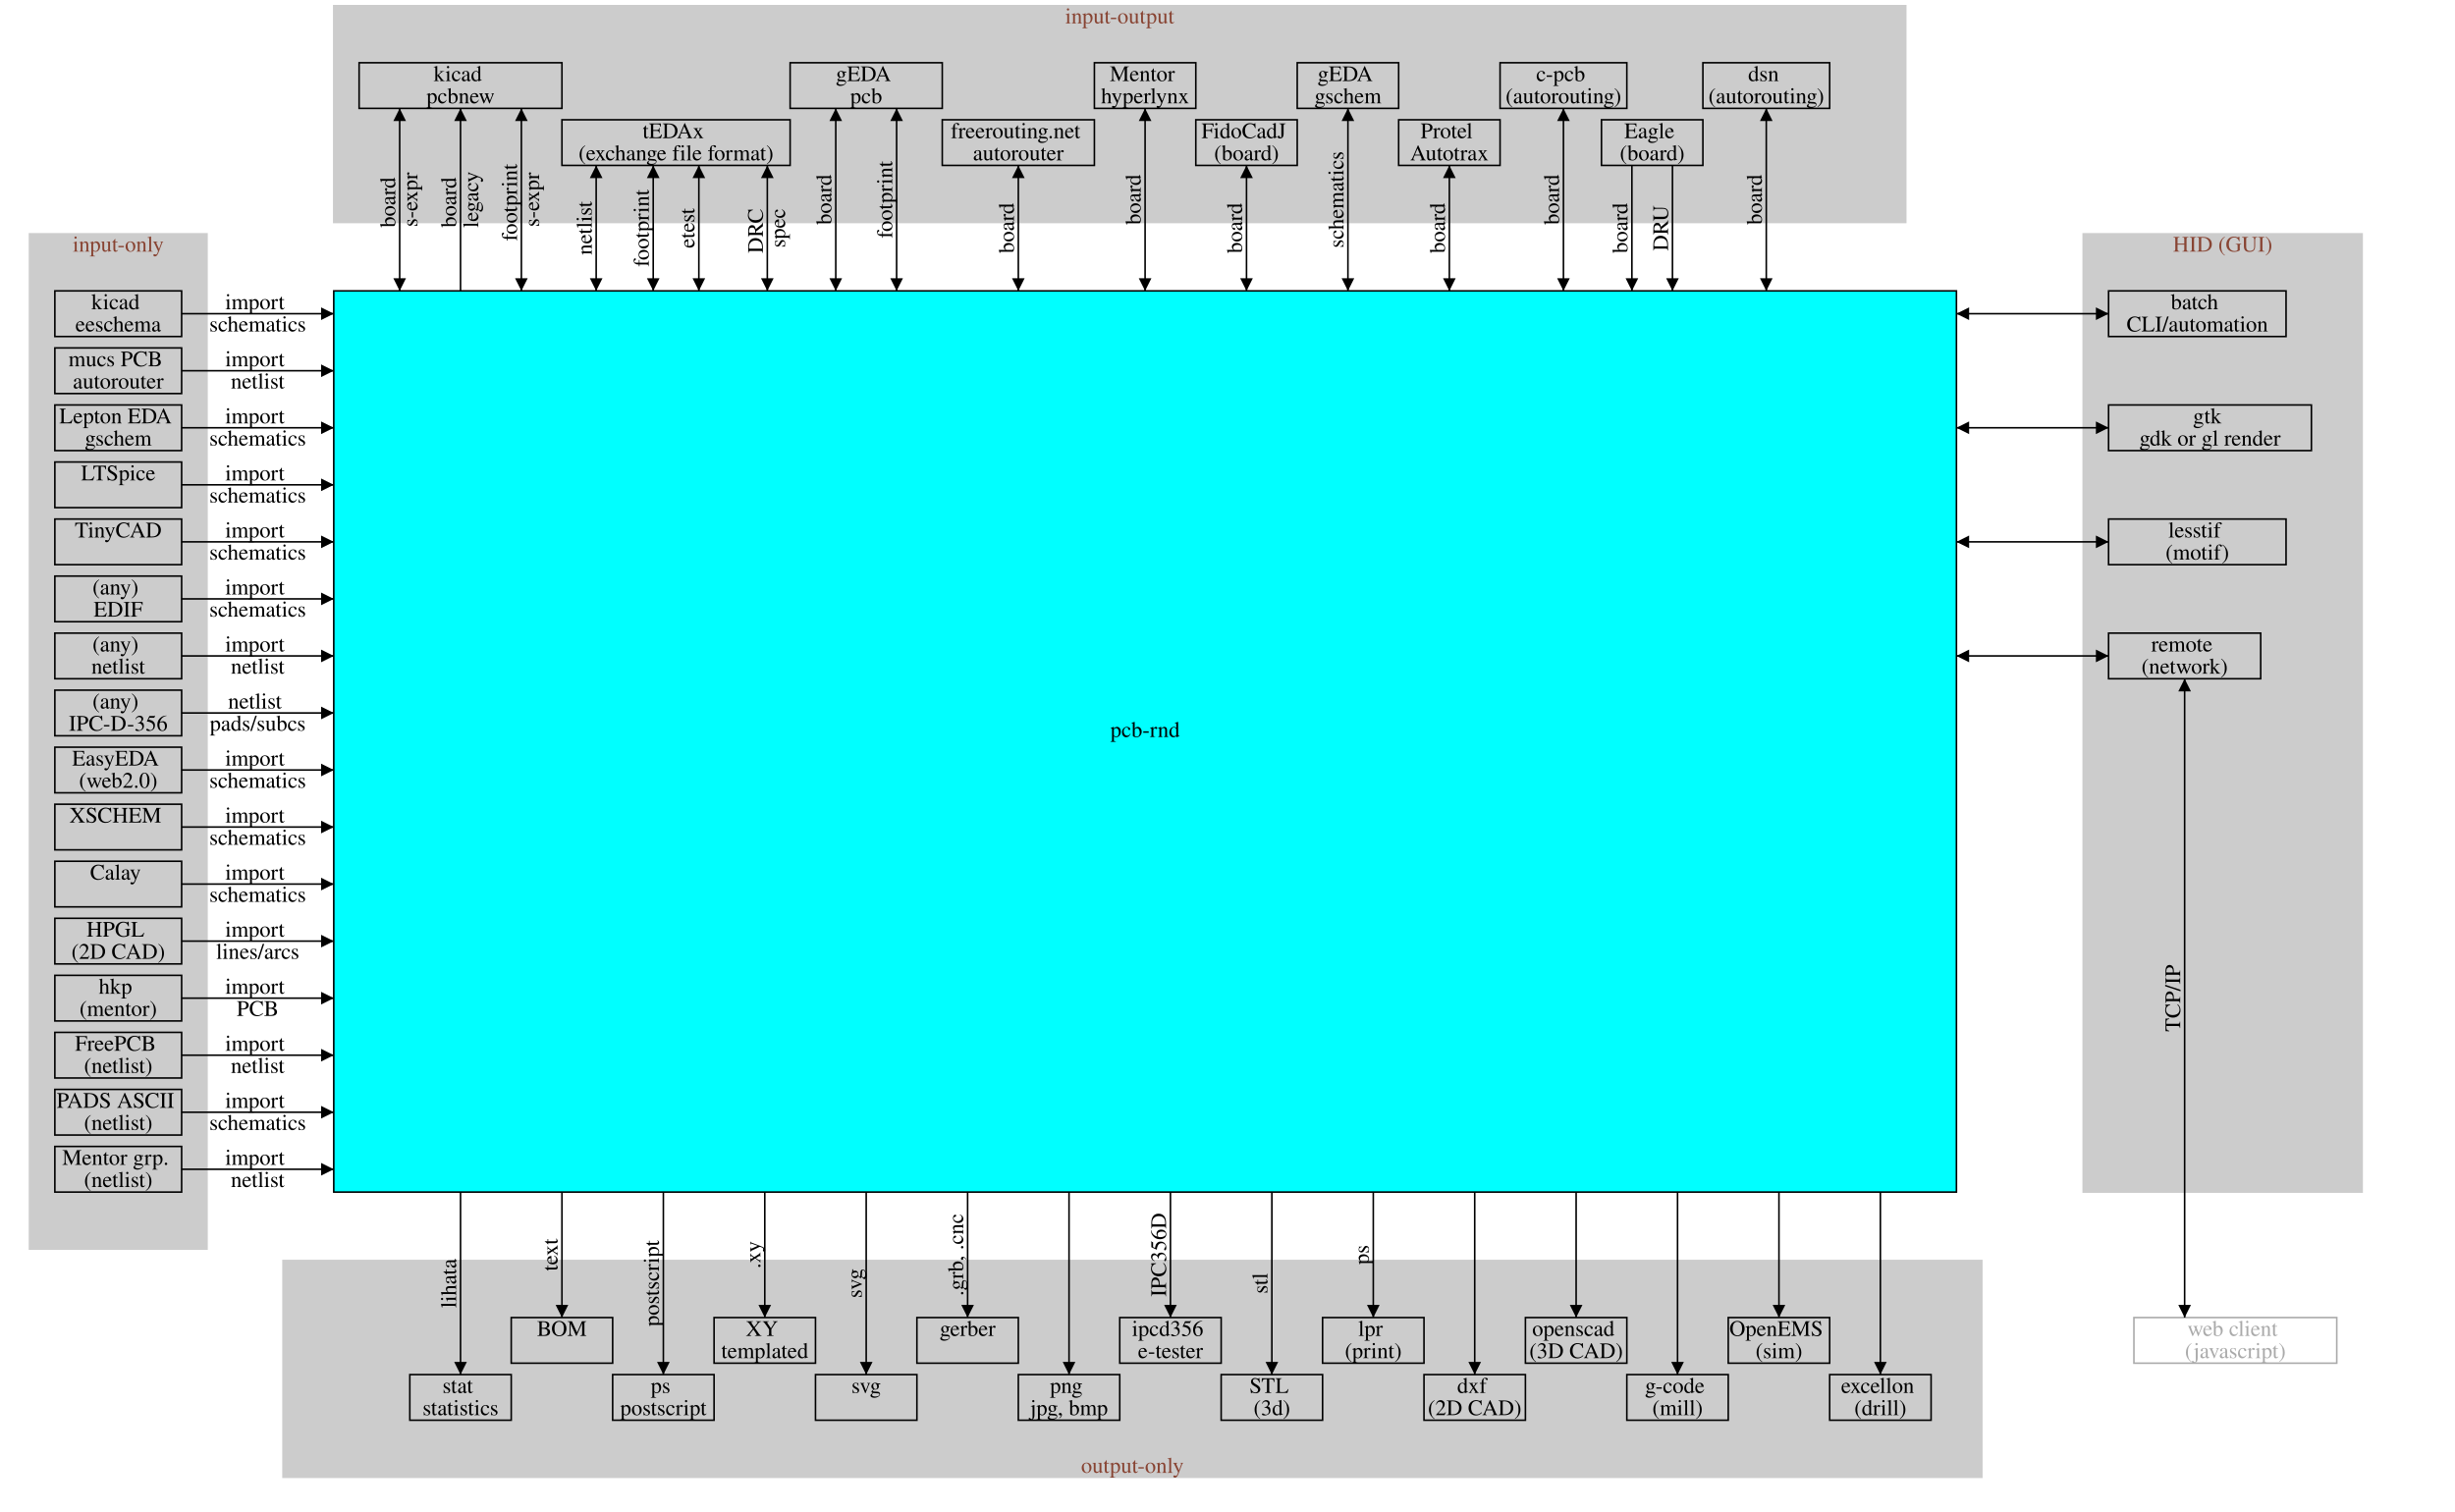
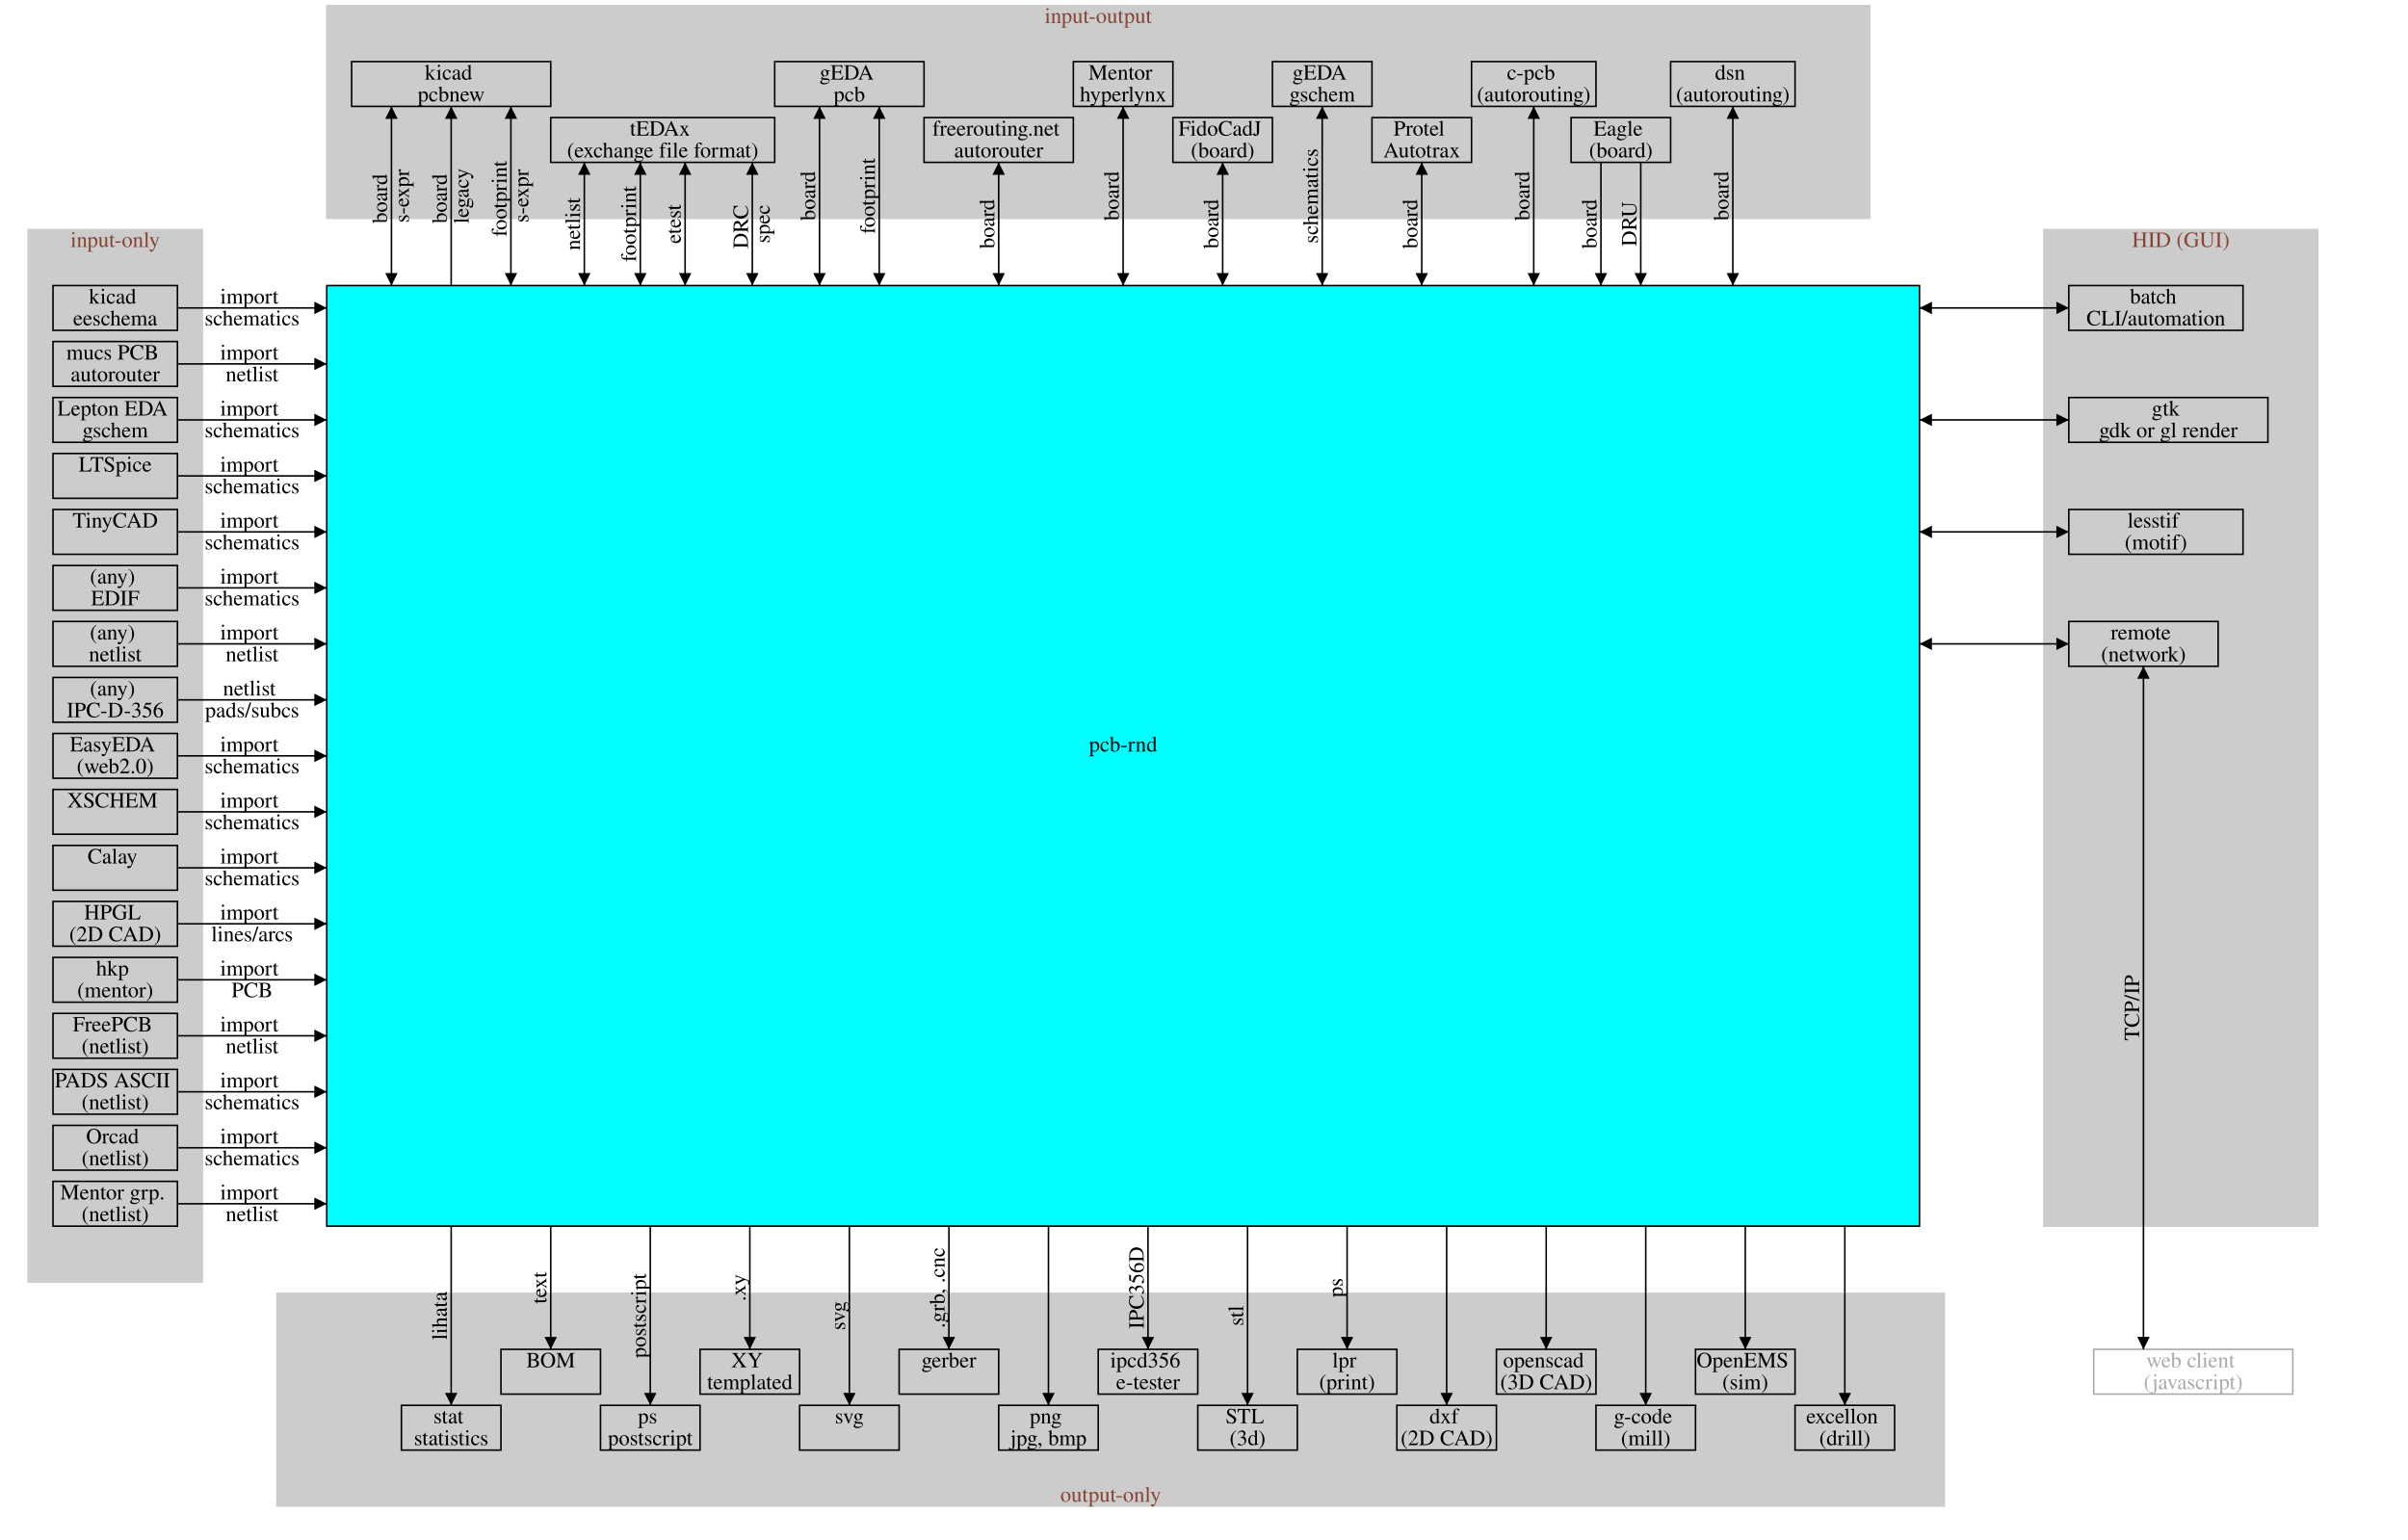
- <svg xmlns="http://www.w3.org/2000/svg" width="1520pt" height="936pt" viewBox="-8 -18 1528 954">
+ <svg xmlns="http://www.w3.org/2000/svg" width="1520pt" height="972pt" viewBox="-8 -18 1528 990">
  <g>
    <marker id="ahs" viewBox="0 0 60 60" refX="0" refY="30" markerUnits="strokeWidth" markerWidth="8" markerHeight="10" orient="auto">
      <path d="M 60 0 L 0 30 L 60 60 z" />
    </marker>
    <marker id="ahe" viewBox="-60 0 60 60" refX="0" refY="30" markerUnits="strokeWidth" markerWidth="8" markerHeight="10" orient="auto">
      <g transform="scale(-1 1)">
        <path d="M 60 0 L 0 30 L 60 60 z" />
      </g>
    </marker>
-     <polygon fill="#00ffff" stroke="#000000" points="192,165.6 1216,165.6  1216,734.4 192,734.4" />
-     <text fill="#000000" text-anchor="middle" x="704" y="450" font-family="Times,serif" font-size="14.00">
+     <polygon fill="#00ffff" stroke="#000000" points="192,165.6 1216,165.6  1216,770.4 192,770.4" />
+     <text fill="#000000" text-anchor="middle" x="704" y="468" font-family="Times,serif" font-size="14.00">
      <tspan dy="-0.2em">pcb-rnd</tspan>
    </text>
-     <polygon fill="#cccccc" stroke="#cccccc" points="160,777.6 1232,777.6  1232,914.4 160,914.4" />
-     <text fill="#884433" text-anchor="middle" x="696" y="914.4" font-family="Times,serif" font-size="14.00">
+     <polygon fill="#cccccc" stroke="#cccccc" points="160,813.6 1232,813.6  1232,950.4 160,950.4" />
+     <text fill="#884433" text-anchor="middle" x="696" y="950.4" font-family="Times,serif" font-size="14.00">
      <tspan dy="-0.2em">output-only</tspan>
    </text>
    <polygon fill="#cccccc" stroke="#cccccc" points="192,-14.4 1184,-14.4  1184,122.4 192,122.4" />
    <text fill="#884433" text-anchor="middle" x="688" y="-14.4" font-family="Times,serif" font-size="14.00">
      <tspan dy="0.8em">input-output</tspan>
    </text>
-     <polygon fill="#cccccc" stroke="#cccccc" points="1296,129.6 1472,129.6  1472,734.4 1296,734.4" />
+     <polygon fill="#cccccc" stroke="#cccccc" points="1296,129.6 1472,129.6  1472,770.4 1296,770.4" />
    <text fill="#884433" text-anchor="middle" x="1384" y="129.6" font-family="Times,serif" font-size="14.00">
      <tspan dy="0.8em">HID (GUI)</tspan>
    </text>
-     <polygon fill="#cccccc" stroke="#cccccc" points="0,129.6 112,129.6  112,770.4 0,770.4" />
+     <polygon fill="#cccccc" stroke="#cccccc" points="0,129.6 112,129.6  112,806.4 0,806.4" />
    <text fill="#884433" text-anchor="middle" x="56" y="129.6" font-family="Times,serif" font-size="14.00">
      <tspan dy="0.8em">input-only</tspan>
    </text>
    <polygon fill="none" stroke="#000000" points="336,57.6 480,57.6  480,86.4 336,86.4" />
    <text fill="#000000" text-anchor="middle" x="408" y="72" font-family="Times,serif" font-size="14.00">
      <tspan dy="-0.2em">tEDAx</tspan>
      <tspan x="408" dy="1em">(exchange file format)</tspan>
    </text>
    <polygon fill="none" stroke="#000000" points="1312,237.6 1440,237.6  1440,266.4 1312,266.4" />
    <text fill="#000000" text-anchor="middle" x="1376" y="252" font-family="Times,serif" font-size="14.00">
      <tspan dy="-0.2em">gtk</tspan>
      <tspan x="1376" dy="1em">gdk or gl render</tspan>
    </text>
    <polygon fill="none" stroke="#000000" points="208,21.6 336,21.6  336,50.4 208,50.4" />
    <text fill="#000000" text-anchor="middle" x="272" y="36" font-family="Times,serif" font-size="14.00">
      <tspan dy="-0.2em">kicad</tspan>
      <tspan x="272" dy="1em">pcbnew</tspan>
    </text>
-     <polygon fill="none" stroke="#aaaaaa" points="1328,813.6 1456,813.6  1456,842.4 1328,842.4" />
-     <text fill="#aaaaaa" text-anchor="middle" x="1392" y="828" font-family="Times,serif" font-size="14.00">
+     <polygon fill="none" stroke="#aaaaaa" points="1328,849.6 1456,849.6  1456,878.4 1328,878.4" />
+     <text fill="#aaaaaa" text-anchor="middle" x="1392" y="864" font-family="Times,serif" font-size="14.00">
      <tspan dy="-0.2em">web client</tspan>
      <tspan x="1392" dy="1em">(javascript)</tspan>
    </text>
    <polygon fill="none" stroke="#000000" points="1312,165.6 1424,165.6  1424,194.4 1312,194.4" />
    <text fill="#000000" text-anchor="middle" x="1368" y="180" font-family="Times,serif" font-size="14.00">
      <tspan dy="-0.2em">batch</tspan>
      <tspan x="1368" dy="1em">CLI/automation</tspan>
    </text>
    <polygon fill="none" stroke="#000000" points="1312,309.6 1424,309.6  1424,338.4 1312,338.4" />
    <text fill="#000000" text-anchor="middle" x="1368" y="324" font-family="Times,serif" font-size="14.00">
      <tspan dy="-0.2em">lesstif</tspan>
      <tspan x="1368" dy="1em">(motif)</tspan>
    </text>
    <polygon fill="none" stroke="#000000" points="1312,381.6 1408,381.6  1408,410.4 1312,410.4" />
    <text fill="#000000" text-anchor="middle" x="1360" y="396" font-family="Times,serif" font-size="14.00">
      <tspan dy="-0.2em">remote</tspan>
      <tspan x="1360" dy="1em">(network)</tspan>
    </text>
    <polygon fill="none" stroke="#000000" points="480,21.6 576,21.6  576,50.4 480,50.4" />
    <text fill="#000000" text-anchor="middle" x="528" y="36" font-family="Times,serif" font-size="14.00">
      <tspan dy="-0.2em">gEDA</tspan>
      <tspan x="528" dy="1em">pcb</tspan>
    </text>
    <polygon fill="none" stroke="#000000" points="576,57.6 672,57.6  672,86.4 576,86.4" />
    <text fill="#000000" text-anchor="middle" x="624" y="72" font-family="Times,serif" font-size="14.00">
      <tspan dy="-0.2em">freerouting.net</tspan>
      <tspan x="624" dy="1em">autorouter</tspan>
    </text>
    <polygon fill="none" stroke="#000000" points="16,309.6 96,309.6  96,338.4 16,338.4" />
    <text fill="#000000" text-anchor="middle" x="56" y="324" font-family="Times,serif" font-size="14.00">
      <tspan dy="-0.2em">TinyCAD</tspan>
    </text>
    <polygon fill="none" stroke="#000000" points="16,525.6 96,525.6  96,554.4 16,554.4" />
    <text fill="#000000" text-anchor="middle" x="56" y="540" font-family="Times,serif" font-size="14.00">
      <tspan dy="-0.2em">Calay</tspan>
      <tspan x="56" dy="1em" />
    </text>
    <polygon fill="none" stroke="#000000" points="16,201.6 96,201.6  96,230.4 16,230.4" />
    <text fill="#000000" text-anchor="middle" x="56" y="216" font-family="Times,serif" font-size="14.00">
      <tspan dy="-0.2em">mucs PCB</tspan>
      <tspan x="56" dy="1em">autorouter</tspan>
    </text>
    <polygon fill="none" stroke="#000000" points="16,489.6 96,489.6  96,518.4 16,518.4" />
    <text fill="#000000" text-anchor="middle" x="56" y="504" font-family="Times,serif" font-size="14.00">
      <tspan dy="-0.2em">XSCHEM</tspan>
      <tspan x="56" dy="1em" />
    </text>
    <polygon fill="none" stroke="#000000" points="16,417.6 96,417.6  96,446.4 16,446.4" />
    <text fill="#000000" text-anchor="middle" x="56" y="432" font-family="Times,serif" font-size="14.00">
      <tspan dy="-0.2em">(any)</tspan>
      <tspan x="56" dy="1em">IPC-D-356</tspan>
    </text>
    <polygon fill="none" stroke="#000000" points="16,345.6 96,345.6  96,374.4 16,374.4" />
    <text fill="#000000" text-anchor="middle" x="56" y="360" font-family="Times,serif" font-size="14.00">
      <tspan dy="-0.2em">(any)</tspan>
      <tspan x="56" dy="1em">EDIF</tspan>
    </text>
    <polygon fill="none" stroke="#000000" points="16,273.6 96,273.6  96,302.4 16,302.4" />
    <text fill="#000000" text-anchor="middle" x="56" y="288" font-family="Times,serif" font-size="14.00">
      <tspan dy="-0.2em">LTSpice</tspan>
    </text>
    <polygon fill="none" stroke="#000000" points="16,237.6 96,237.6  96,266.4 16,266.4" />
    <text fill="#000000" text-anchor="middle" x="56" y="252" font-family="Times,serif" font-size="14.00">
      <tspan dy="-0.2em">Lepton EDA</tspan>
      <tspan x="56" dy="1em">gschem</tspan>
    </text>
    <polygon fill="none" stroke="#000000" points="16,453.6 96,453.6  96,482.4 16,482.4" />
    <text fill="#000000" text-anchor="middle" x="56" y="468" font-family="Times,serif" font-size="14.00">
      <tspan dy="-0.2em">EasyEDA</tspan>
      <tspan x="56" dy="1em">(web2.0)</tspan>
    </text>
    <polygon fill="none" stroke="#000000" points="16,165.6 96,165.6  96,194.4 16,194.4" />
    <text fill="#000000" text-anchor="middle" x="56" y="180" font-family="Times,serif" font-size="14.00">
      <tspan dy="-0.2em">kicad</tspan>
      <tspan x="56" dy="1em">eeschema</tspan>
    </text>
    <polygon fill="none" stroke="#000000" points="16,381.6 96,381.6  96,410.4 16,410.4" />
    <text fill="#000000" text-anchor="middle" x="56" y="396" font-family="Times,serif" font-size="14.00">
      <tspan dy="-0.2em">(any)</tspan>
      <tspan x="56" dy="1em">netlist</tspan>
    </text>
    <polygon fill="none" stroke="#000000" points="1056,21.6 1136,21.6  1136,50.4 1056,50.4" />
    <text fill="#000000" text-anchor="middle" x="1096" y="36" font-family="Times,serif" font-size="14.00">
      <tspan dy="-0.2em">dsn</tspan>
      <tspan x="1096" dy="1em">(autorouting)</tspan>
    </text>
    <polygon fill="none" stroke="#000000" points="928,21.6 1008,21.6  1008,50.4 928,50.4" />
    <text fill="#000000" text-anchor="middle" x="968" y="36" font-family="Times,serif" font-size="14.00">
      <tspan dy="-0.2em">c-pcb</tspan>
      <tspan x="968" dy="1em">(autorouting)</tspan>
    </text>
    <polygon fill="none" stroke="#000000" points="16,561.6 96,561.6  96,590.4 16,590.4" />
    <text fill="#000000" text-anchor="middle" x="56" y="576" font-family="Times,serif" font-size="14.00">
      <tspan dy="-0.2em">HPGL</tspan>
      <tspan x="56" dy="1em">(2D CAD)</tspan>
    </text>
    <polygon fill="none" stroke="#000000" points="16,633.6 96,633.6  96,662.4 16,662.4" />
    <text fill="#000000" text-anchor="middle" x="56" y="648" font-family="Times,serif" font-size="14.00">
      <tspan dy="-0.2em">FreePCB</tspan>
      <tspan x="56" dy="1em">(netlist)</tspan>
    </text>
    <polygon fill="none" stroke="#000000" points="16,597.6 96,597.6  96,626.4 16,626.4" />
    <text fill="#000000" text-anchor="middle" x="56" y="612" font-family="Times,serif" font-size="14.00">
      <tspan dy="-0.2em">hkp</tspan>
      <tspan x="56" dy="1em">(mentor)</tspan>
    </text>
+     <polygon fill="none" stroke="#000000" points="16,741.6 96,741.6  96,770.4 16,770.4" />
+     <text fill="#000000" text-anchor="middle" x="56" y="756" font-family="Times,serif" font-size="14.00">
+       <tspan dy="-0.2em">Mentor grp.</tspan>
+       <tspan x="56" dy="1em">(netlist)</tspan>
+     </text>
    <polygon fill="none" stroke="#000000" points="16,705.6 96,705.6  96,734.4 16,734.4" />
    <text fill="#000000" text-anchor="middle" x="56" y="720" font-family="Times,serif" font-size="14.00">
-       <tspan dy="-0.2em">Mentor grp.</tspan>
+       <tspan dy="-0.2em">Orcad</tspan>
      <tspan x="56" dy="1em">(netlist)</tspan>
    </text>
    <polygon fill="none" stroke="#000000" points="16,669.6 96,669.6  96,698.4 16,698.4" />
    <text fill="#000000" text-anchor="middle" x="56" y="684" font-family="Times,serif" font-size="14.00">
      <tspan dy="-0.2em">PADS ASCII</tspan>
      <tspan x="56" dy="1em">(netlist)</tspan>
    </text>
    <polygon fill="none" stroke="#000000" points="800,21.6 864,21.6  864,50.4 800,50.4" />
    <text fill="#000000" text-anchor="middle" x="832" y="36" font-family="Times,serif" font-size="14.00">
      <tspan dy="-0.2em">gEDA</tspan>
      <tspan x="832" dy="1em">gschem</tspan>
    </text>
    <polygon fill="none" stroke="#000000" points="672,21.6 736,21.6  736,50.4 672,50.4" />
    <text fill="#000000" text-anchor="middle" x="704" y="36" font-family="Times,serif" font-size="14.00">
      <tspan dy="-0.2em">Mentor</tspan>
      <tspan x="704" dy="1em">hyperlynx</tspan>
    </text>
    <polygon fill="none" stroke="#000000" points="992,57.6 1056,57.6  1056,86.4 992,86.4" />
    <text fill="#000000" text-anchor="middle" x="1024" y="72" font-family="Times,serif" font-size="14.00">
      <tspan dy="-0.2em">Eagle</tspan>
      <tspan x="1024" dy="1em">(board)</tspan>
    </text>
    <polygon fill="none" stroke="#000000" points="736,57.6 800,57.6  800,86.4 736,86.4" />
    <text fill="#000000" text-anchor="middle" x="768" y="72" font-family="Times,serif" font-size="14.00">
      <tspan dy="-0.2em">FidoCadJ</tspan>
      <tspan x="768" dy="1em">(board)</tspan>
    </text>
    <polygon fill="none" stroke="#000000" points="864,57.6 928,57.6  928,86.4 864,86.4" />
    <text fill="#000000" text-anchor="middle" x="896" y="72" font-family="Times,serif" font-size="14.00">
      <tspan dy="-0.2em">Protel</tspan>
      <tspan x="896" dy="1em">Autotrax</tspan>
    </text>
-     <polygon fill="none" stroke="#000000" points="560,813.6 624,813.6  624,842.4 560,842.4" />
-     <text fill="#000000" text-anchor="middle" x="592" y="828" font-family="Times,serif" font-size="14.00">
+     <polygon fill="none" stroke="#000000" points="560,849.6 624,849.6  624,878.4 560,878.4" />
+     <text fill="#000000" text-anchor="middle" x="592" y="864" font-family="Times,serif" font-size="14.00">
      <tspan dy="-0.2em">gerber</tspan>
    </text>
-     <polygon fill="none" stroke="#000000" points="496,849.6 560,849.6  560,878.4 496,878.4" />
-     <text fill="#000000" text-anchor="middle" x="528" y="864" font-family="Times,serif" font-size="14.00">
+     <polygon fill="none" stroke="#000000" points="496,885.6 560,885.6  560,914.4 496,914.4" />
+     <text fill="#000000" text-anchor="middle" x="528" y="900" font-family="Times,serif" font-size="14.00">
      <tspan dy="-0.2em">svg</tspan>
    </text>
-     <polygon fill="none" stroke="#000000" points="752,849.6 816,849.6  816,878.4 752,878.4" />
-     <text fill="#000000" text-anchor="middle" x="784" y="864" font-family="Times,serif" font-size="14.00">
+     <polygon fill="none" stroke="#000000" points="752,885.6 816,885.6  816,914.4 752,914.4" />
+     <text fill="#000000" text-anchor="middle" x="784" y="900" font-family="Times,serif" font-size="14.00">
      <tspan dy="-0.2em">STL</tspan>
      <tspan x="784" dy="1em">(3d)</tspan>
    </text>
-     <polygon fill="none" stroke="#000000" points="880,849.6 944,849.6  944,878.4 880,878.4" />
-     <text fill="#000000" text-anchor="middle" x="912" y="864" font-family="Times,serif" font-size="14.00">
+     <polygon fill="none" stroke="#000000" points="880,885.6 944,885.6  944,914.4 880,914.4" />
+     <text fill="#000000" text-anchor="middle" x="912" y="900" font-family="Times,serif" font-size="14.00">
      <tspan dy="-0.2em">dxf</tspan>
      <tspan x="912" dy="1em">(2D CAD)</tspan>
    </text>
-     <polygon fill="none" stroke="#000000" points="1136,849.6 1200,849.6  1200,878.4 1136,878.4" />
-     <text fill="#000000" text-anchor="middle" x="1168" y="864" font-family="Times,serif" font-size="14.00">
+     <polygon fill="none" stroke="#000000" points="1136,885.6 1200,885.6  1200,914.4 1136,914.4" />
+     <text fill="#000000" text-anchor="middle" x="1168" y="900" font-family="Times,serif" font-size="14.00">
      <tspan dy="-0.2em">excellon</tspan>
      <tspan x="1168" dy="1em">(drill)</tspan>
    </text>
-     <polygon fill="none" stroke="#000000" points="432,813.6 496,813.6  496,842.4 432,842.4" />
-     <text fill="#000000" text-anchor="middle" x="464" y="828" font-family="Times,serif" font-size="14.00">
+     <polygon fill="none" stroke="#000000" points="432,849.6 496,849.6  496,878.4 432,878.4" />
+     <text fill="#000000" text-anchor="middle" x="464" y="864" font-family="Times,serif" font-size="14.00">
      <tspan dy="-0.2em">XY</tspan>
      <tspan x="464" dy="1em">templated</tspan>
    </text>
-     <polygon fill="none" stroke="#000000" points="944,813.6 1008,813.6  1008,842.4 944,842.4" />
-     <text fill="#000000" text-anchor="middle" x="976" y="828" font-family="Times,serif" font-size="14.00">
+     <polygon fill="none" stroke="#000000" points="944,849.6 1008,849.6  1008,878.4 944,878.4" />
+     <text fill="#000000" text-anchor="middle" x="976" y="864" font-family="Times,serif" font-size="14.00">
      <tspan dy="-0.2em">openscad</tspan>
      <tspan x="976" dy="1em">(3D CAD)</tspan>
    </text>
-     <polygon fill="none" stroke="#000000" points="1072,813.6 1136,813.6  1136,842.4 1072,842.4" />
-     <text fill="#000000" text-anchor="middle" x="1104" y="828" font-family="Times,serif" font-size="14.00">
+     <polygon fill="none" stroke="#000000" points="1072,849.6 1136,849.6  1136,878.4 1072,878.4" />
+     <text fill="#000000" text-anchor="middle" x="1104" y="864" font-family="Times,serif" font-size="14.00">
      <tspan dy="-0.2em">OpenEMS</tspan>
      <tspan x="1104" dy="1em">(sim)</tspan>
    </text>
-     <polygon fill="none" stroke="#000000" points="816,813.6 880,813.6  880,842.4 816,842.4" />
-     <text fill="#000000" text-anchor="middle" x="848" y="828" font-family="Times,serif" font-size="14.00">
+     <polygon fill="none" stroke="#000000" points="816,849.6 880,849.6  880,878.4 816,878.4" />
+     <text fill="#000000" text-anchor="middle" x="848" y="864" font-family="Times,serif" font-size="14.00">
      <tspan dy="-0.2em">lpr</tspan>
      <tspan x="848" dy="1em">(print)</tspan>
    </text>
-     <polygon fill="none" stroke="#000000" points="688,813.6 752,813.6  752,842.4 688,842.4" />
-     <text fill="#000000" text-anchor="middle" x="720" y="828" font-family="Times,serif" font-size="14.00">
+     <polygon fill="none" stroke="#000000" points="688,849.6 752,849.6  752,878.4 688,878.4" />
+     <text fill="#000000" text-anchor="middle" x="720" y="864" font-family="Times,serif" font-size="14.00">
      <tspan dy="-0.2em">ipcd356</tspan>
      <tspan x="720" dy="1em">e-tester</tspan>
    </text>
-     <polygon fill="none" stroke="#000000" points="624,849.6 688,849.6  688,878.4 624,878.4" />
-     <text fill="#000000" text-anchor="middle" x="656" y="864" font-family="Times,serif" font-size="14.00">
+     <polygon fill="none" stroke="#000000" points="624,885.6 688,885.6  688,914.4 624,914.4" />
+     <text fill="#000000" text-anchor="middle" x="656" y="900" font-family="Times,serif" font-size="14.00">
      <tspan dy="-0.2em">png</tspan>
      <tspan x="656" dy="1em">jpg, bmp</tspan>
    </text>
-     <polygon fill="none" stroke="#000000" points="368,849.6 432,849.6  432,878.4 368,878.4" />
-     <text fill="#000000" text-anchor="middle" x="400" y="864" font-family="Times,serif" font-size="14.00">
+     <polygon fill="none" stroke="#000000" points="368,885.6 432,885.6  432,914.4 368,914.4" />
+     <text fill="#000000" text-anchor="middle" x="400" y="900" font-family="Times,serif" font-size="14.00">
      <tspan dy="-0.2em">ps</tspan>
      <tspan x="400" dy="1em">postscript</tspan>
    </text>
-     <polygon fill="none" stroke="#000000" points="304,813.6 368,813.6  368,842.4 304,842.4" />
-     <text fill="#000000" text-anchor="middle" x="336" y="828" font-family="Times,serif" font-size="14.00">
+     <polygon fill="none" stroke="#000000" points="304,849.6 368,849.6  368,878.4 304,878.4" />
+     <text fill="#000000" text-anchor="middle" x="336" y="864" font-family="Times,serif" font-size="14.00">
      <tspan dy="-0.2em">BOM</tspan>
    </text>
-     <polygon fill="none" stroke="#000000" points="1008,849.6 1072,849.6  1072,878.4 1008,878.4" />
-     <text fill="#000000" text-anchor="middle" x="1040" y="864" font-family="Times,serif" font-size="14.00">
+     <polygon fill="none" stroke="#000000" points="1008,885.6 1072,885.6  1072,914.4 1008,914.4" />
+     <text fill="#000000" text-anchor="middle" x="1040" y="900" font-family="Times,serif" font-size="14.00">
      <tspan dy="-0.2em">g-code</tspan>
      <tspan x="1040" dy="1em">(mill)</tspan>
    </text>
-     <polygon fill="none" stroke="#000000" points="240,849.6 304,849.6  304,878.4 240,878.4" />
-     <text fill="#000000" text-anchor="middle" x="272" y="864" font-family="Times,serif" font-size="14.00">
+     <polygon fill="none" stroke="#000000" points="240,885.6 304,885.6  304,914.4 240,914.4" />
+     <text fill="#000000" text-anchor="middle" x="272" y="900" font-family="Times,serif" font-size="14.00">
      <tspan dy="-0.2em">stat</tspan>
      <tspan x="272" dy="1em">statistics</tspan>
    </text>
-     <line marker-end="url(#ahe)" x1="464" y1="734.4" x2="464" y2="813.6" stroke="#000000" />
-     <g transform="rotate(-90 464 774)">
-       <text fill="#000000" text-anchor="middle" x="464" y="774" font-family="Times,serif" font-size="14.00">
+     <line marker-end="url(#ahe)" x1="336" y1="770.4" x2="336" y2="849.6" stroke="#000000" />
+     <g transform="rotate(-90 336 810)">
+       <text fill="#000000" text-anchor="middle" x="336" y="810" font-family="Times,serif" font-size="14.00">
+         <tspan dy="-0.2em">text</tspan>
+       </text>
+     </g>
+     <line marker-end="url(#ahe)" x1="96" y1="648" x2="192" y2="648" stroke="#000000" />
+     <text fill="#000000" text-anchor="middle" x="144" y="648" font-family="Times,serif" font-size="14.00">
+       <tspan dy="-0.2em">import</tspan>
+       <tspan x="144" dy="1em">netlist</tspan>
+     </text>
+     <line marker-end="url(#ahe)" x1="96" y1="180" x2="192" y2="180" stroke="#000000" />
+     <text fill="#000000" text-anchor="middle" x="144" y="180" font-family="Times,serif" font-size="14.00">
+       <tspan dy="-0.2em">import</tspan>
+       <tspan x="144" dy="1em">schematics</tspan>
+     </text>
+     <line marker-end="url(#ahe)" x1="96" y1="756" x2="192" y2="756" stroke="#000000" />
+     <text fill="#000000" text-anchor="middle" x="144" y="756" font-family="Times,serif" font-size="14.00">
+       <tspan dy="-0.2em">import</tspan>
+       <tspan x="144" dy="1em">netlist</tspan>
+     </text>
+     <line marker-end="url(#ahe)" x1="464" y1="770.4" x2="464" y2="849.6" stroke="#000000" />
+     <g transform="rotate(-90 464 810)">
+       <text fill="#000000" text-anchor="middle" x="464" y="810" font-family="Times,serif" font-size="14.00">
        <tspan dy="-0.2em">.xy</tspan>
      </text>
    </g>
    <line marker-end="url(#ahe)" x1="96" y1="684" x2="192" y2="684" stroke="#000000" />
    <text fill="#000000" text-anchor="middle" x="144" y="684" font-family="Times,serif" font-size="14.00">
      <tspan dy="-0.2em">import</tspan>
      <tspan x="144" dy="1em">schematics</tspan>
    </text>
-     <line marker-end="url(#ahe)" x1="720" y1="734.4" x2="720" y2="813.6" stroke="#000000" />
-     <g transform="rotate(-90 720 774)">
-       <text fill="#000000" text-anchor="middle" x="720" y="774" font-family="Times,serif" font-size="14.00">
+     <line marker-end="url(#ahe)" x1="848" y1="770.4" x2="848" y2="849.6" stroke="#000000" />
+     <g transform="rotate(-90 848 810)">
+       <text fill="#000000" text-anchor="middle" x="848" y="810" font-family="Times,serif" font-size="14.00">
+         <tspan dy="-0.2em">ps</tspan>
+       </text>
+     </g>
+     <line marker-end="url(#ahe)" x1="720" y1="770.4" x2="720" y2="849.6" stroke="#000000" />
+     <g transform="rotate(-90 720 810)">
+       <text fill="#000000" text-anchor="middle" x="720" y="810" font-family="Times,serif" font-size="14.00">
        <tspan dy="-0.2em">IPC356D</tspan>
-       </text>
-     </g>
-     <line marker-end="url(#ahe)" marker-start="url(#ahs)" x1="704" y1="50.4" x2="704" y2="165.6" stroke="#000000" />
-     <g transform="rotate(-90 704 108)">
-       <text fill="#000000" text-anchor="middle" x="704" y="108" font-family="Times,serif" font-size="14.00">
-         <tspan dy="-0.2em">board</tspan>
-       </text>
-     </g>
-     <line marker-end="url(#ahe)" x1="592" y1="734.4" x2="592" y2="813.6" stroke="#000000" />
-     <g transform="rotate(-90 592 774)">
-       <text fill="#000000" text-anchor="middle" x="592" y="774" font-family="Times,serif" font-size="14.00">
-         <tspan dy="-0.2em">.grb, .cnc</tspan>
-       </text>
-     </g>
-     <line marker-end="url(#ahe)" x1="96" y1="720" x2="192" y2="720" stroke="#000000" />
-     <text fill="#000000" text-anchor="middle" x="144" y="720" font-family="Times,serif" font-size="14.00">
-       <tspan dy="-0.2em">import</tspan>
-       <tspan x="144" dy="1em">netlist</tspan>
-     </text>
-     <line marker-end="url(#ahe)" x1="336" y1="734.4" x2="336" y2="813.6" stroke="#000000" />
-     <g transform="rotate(-90 336 774)">
-       <text fill="#000000" text-anchor="middle" x="336" y="774" font-family="Times,serif" font-size="14.00">
-         <tspan dy="-0.2em">text</tspan>
-       </text>
-     </g>
-     <line marker-end="url(#ahe)" x1="784" y1="734.4" x2="784" y2="849.6" stroke="#000000" />
-     <g transform="rotate(-90 784 792)">
-       <text fill="#000000" text-anchor="middle" x="784" y="792" font-family="Times,serif" font-size="14.00">
-         <tspan dy="-0.2em">stl</tspan>
      </text>
    </g>
    <line marker-end="url(#ahe)" marker-start="url(#ahs)" x1="832" y1="50.4" x2="832" y2="165.6" stroke="#000000" />
    <g transform="rotate(-90 832 108)">
      <text fill="#000000" text-anchor="middle" x="832" y="108" font-family="Times,serif" font-size="14.00">
        <tspan dy="-0.2em">schematics</tspan>
      </text>
    </g>
-     <line marker-end="url(#ahe)" x1="976" y1="734.4" x2="976" y2="813.6" stroke="#000000" />
-     <line marker-end="url(#ahe)" x1="96" y1="180" x2="192" y2="180" stroke="#000000" />
-     <text fill="#000000" text-anchor="middle" x="144" y="180" font-family="Times,serif" font-size="14.00">
-       <tspan dy="-0.2em">import</tspan>
-       <tspan x="144" dy="1em">schematics</tspan>
-     </text>
-     <line marker-end="url(#ahe)" x1="1040" y1="734.4" x2="1040" y2="849.6" stroke="#000000" />
-     <line marker-end="url(#ahe)" x1="848" y1="734.4" x2="848" y2="813.6" stroke="#000000" />
-     <g transform="rotate(-90 848 774)">
-       <text fill="#000000" text-anchor="middle" x="848" y="774" font-family="Times,serif" font-size="14.00">
-         <tspan dy="-0.2em">ps</tspan>
+     <line marker-end="url(#ahe)" x1="592" y1="770.4" x2="592" y2="849.6" stroke="#000000" />
+     <g transform="rotate(-90 592 810)">
+       <text fill="#000000" text-anchor="middle" x="592" y="810" font-family="Times,serif" font-size="14.00">
+         <tspan dy="-0.2em">.grb, .cnc</tspan>
+       </text>
+     </g>
+     <line marker-end="url(#ahe)" x1="96" y1="720" x2="192" y2="720" stroke="#000000" />
+     <text fill="#000000" text-anchor="middle" x="144" y="720" font-family="Times,serif" font-size="14.00">
+       <tspan dy="-0.2em">import</tspan>
+       <tspan x="144" dy="1em">schematics</tspan>
+     </text>
+     <line marker-end="url(#ahe)" x1="912" y1="770.4" x2="912" y2="885.6" stroke="#000000" />
+     <line marker-end="url(#ahe)" x1="1168" y1="770.4" x2="1168" y2="885.6" stroke="#000000" />
+     <line marker-end="url(#ahe)" x1="784" y1="770.4" x2="784" y2="885.6" stroke="#000000" />
+     <g transform="rotate(-90 784 828)">
+       <text fill="#000000" text-anchor="middle" x="784" y="828" font-family="Times,serif" font-size="14.00">
+         <tspan dy="-0.2em">stl</tspan>
+       </text>
+     </g>
+     <line marker-end="url(#ahe)" marker-start="url(#ahs)" x1="508.8" y1="50.4" x2="508.8" y2="165.6" stroke="#000000" />
+     <g transform="rotate(-90 508.8 108)">
+       <text fill="#000000" text-anchor="middle" x="508.8" y="108" font-family="Times,serif" font-size="14.00">
+         <tspan dy="-0.2em">board</tspan>
+       </text>
+     </g>
+     <line marker-end="url(#ahe)" marker-start="url(#ahs)" x1="704" y1="50.4" x2="704" y2="165.6" stroke="#000000" />
+     <g transform="rotate(-90 704 108)">
+       <text fill="#000000" text-anchor="middle" x="704" y="108" font-family="Times,serif" font-size="14.00">
+         <tspan dy="-0.2em">board</tspan>
+       </text>
+     </g>
+     <line marker-end="url(#ahe)" x1="976" y1="770.4" x2="976" y2="849.6" stroke="#000000" />
+     <line marker-end="url(#ahe)" x1="272" y1="770.4" x2="272" y2="885.6" stroke="#000000" />
+     <g transform="rotate(-90 272 828)">
+       <text fill="#000000" text-anchor="middle" x="272" y="828" font-family="Times,serif" font-size="14.00">
+         <tspan dy="-0.2em">lihata</tspan>
+       </text>
+     </g>
+     <line marker-start="url(#ahs)" x1="272" y1="50.4" x2="272" y2="165.6" stroke="#000000" />
+     <g transform="rotate(-90 272 108)">
+       <text fill="#000000" text-anchor="middle" x="272" y="108" font-family="Times,serif" font-size="14.00">
+         <tspan dy="-0.2em">board</tspan>
+         <tspan x="272" dy="1em">legacy</tspan>
+       </text>
+     </g>
+     <line marker-end="url(#ahe)" x1="1040" y1="770.4" x2="1040" y2="885.6" stroke="#000000" />
+     <line marker-end="url(#ahe)" marker-start="url(#ahs)" x1="547.2" y1="50.4" x2="547.2" y2="165.6" stroke="#000000" />
+     <g transform="rotate(-90 547.2 108)">
+       <text fill="#000000" text-anchor="middle" x="547.2" y="108" font-family="Times,serif" font-size="14.00">
+         <tspan dy="-0.2em">footprint</tspan>
+       </text>
+     </g>
+     <line marker-end="url(#ahe)" marker-start="url(#ahs)" x1="393.6" y1="86.4" x2="393.6" y2="165.6" stroke="#000000" />
+     <g transform="rotate(-90 393.6 126)">
+       <text fill="#000000" text-anchor="middle" x="393.6" y="126" font-family="Times,serif" font-size="14.00">
+         <tspan dy="-0.2em">footprint</tspan>
+       </text>
+     </g>
+     <line marker-end="url(#ahe)" x1="656" y1="770.4" x2="656" y2="885.6" stroke="#000000" />
+     <line marker-end="url(#ahe)" x1="1104" y1="770.4" x2="1104" y2="849.6" stroke="#000000" />
+     <line marker-end="url(#ahe)" marker-start="url(#ahs)" x1="310.4" y1="50.4" x2="310.4" y2="165.6" stroke="#000000" />
+     <g transform="rotate(-90 310.4 108)">
+       <text fill="#000000" text-anchor="middle" x="310.4" y="108" font-family="Times,serif" font-size="14.00">
+         <tspan dy="-0.2em">footprint</tspan>
+         <tspan x="310.4" dy="1em">s-expr</tspan>
+       </text>
+     </g>
+     <line marker-end="url(#ahe)" x1="400" y1="770.4" x2="400" y2="885.6" stroke="#000000" />
+     <g transform="rotate(-90 400 828)">
+       <text fill="#000000" text-anchor="middle" x="400" y="828" font-family="Times,serif" font-size="14.00">
+         <tspan dy="-0.2em">postscript</tspan>
      </text>
    </g>
    <line marker-end="url(#ahe)" marker-start="url(#ahs)" x1="233.6" y1="50.4" x2="233.6" y2="165.6" stroke="#000000" />
    <g transform="rotate(-90 233.6 108)">
      <text fill="#000000" text-anchor="middle" x="233.6" y="108" font-family="Times,serif" font-size="14.00">
        <tspan dy="-0.2em">board</tspan>
        <tspan x="233.6" dy="1em">s-expr</tspan>
      </text>
    </g>
-     <line marker-end="url(#ahe)" marker-start="url(#ahs)" x1="508.8" y1="50.4" x2="508.8" y2="165.6" stroke="#000000" />
-     <g transform="rotate(-90 508.8 108)">
-       <text fill="#000000" text-anchor="middle" x="508.8" y="108" font-family="Times,serif" font-size="14.00">
-         <tspan dy="-0.2em">board</tspan>
-       </text>
-     </g>
-     <line marker-end="url(#ahe)" x1="400" y1="734.4" x2="400" y2="849.6" stroke="#000000" />
-     <g transform="rotate(-90 400 792)">
-       <text fill="#000000" text-anchor="middle" x="400" y="792" font-family="Times,serif" font-size="14.00">
-         <tspan dy="-0.2em">postscript</tspan>
-       </text>
-     </g>
-     <line marker-end="url(#ahe)" x1="1104" y1="734.4" x2="1104" y2="813.6" stroke="#000000" />
+     <line marker-end="url(#ahe)" marker-start="url(#ahs)" x1="624" y1="86.4" x2="624" y2="165.6" stroke="#000000" />
+     <g transform="rotate(-90 624 126)">
+       <text fill="#000000" text-anchor="middle" x="624" y="126" font-family="Times,serif" font-size="14.00">
+         <tspan dy="-0.2em">board</tspan>
+       </text>
+     </g>
+     <line marker-end="url(#ahe)" marker-start="url(#ahs)" x1="422.4" y1="86.4" x2="422.4" y2="165.6" stroke="#000000" />
+     <g transform="rotate(-90 422.4 126)">
+       <text fill="#000000" text-anchor="middle" x="422.4" y="126" font-family="Times,serif" font-size="14.00">
+         <tspan dy="-0.2em">etest</tspan>
+       </text>
+     </g>
+     <line marker-end="url(#ahe)" x1="96" y1="288" x2="192" y2="288" stroke="#000000" />
+     <text fill="#000000" text-anchor="middle" x="144" y="288" font-family="Times,serif" font-size="14.00">
+       <tspan dy="-0.2em">import</tspan>
+       <tspan x="144" dy="1em">schematics</tspan>
+     </text>
    <line marker-end="url(#ahe)" marker-start="url(#ahs)" x1="357.6" y1="86.4" x2="357.6" y2="165.6" stroke="#000000" />
    <g transform="rotate(-90 357.6 126)">
      <text fill="#000000" text-anchor="middle" x="357.6" y="126" font-family="Times,serif" font-size="14.00">
        <tspan dy="-0.2em">netlist</tspan>
      </text>
    </g>
-     <line marker-end="url(#ahe)" x1="912" y1="734.4" x2="912" y2="849.6" stroke="#000000" />
-     <line marker-start="url(#ahs)" x1="272" y1="50.4" x2="272" y2="165.6" stroke="#000000" />
-     <g transform="rotate(-90 272 108)">
-       <text fill="#000000" text-anchor="middle" x="272" y="108" font-family="Times,serif" font-size="14.00">
-         <tspan dy="-0.2em">board</tspan>
-         <tspan x="272" dy="1em">legacy</tspan>
-       </text>
-     </g>
-     <line marker-end="url(#ahe)" marker-start="url(#ahs)" x1="547.2" y1="50.4" x2="547.2" y2="165.6" stroke="#000000" />
-     <g transform="rotate(-90 547.2 108)">
-       <text fill="#000000" text-anchor="middle" x="547.2" y="108" font-family="Times,serif" font-size="14.00">
-         <tspan dy="-0.2em">footprint</tspan>
-       </text>
-     </g>
-     <line marker-end="url(#ahe)" x1="1168" y1="734.4" x2="1168" y2="849.6" stroke="#000000" />
+     <line marker-end="url(#ahe)" x1="96" y1="216" x2="192" y2="216" stroke="#000000" />
+     <text fill="#000000" text-anchor="middle" x="144" y="216" font-family="Times,serif" font-size="14.00">
+       <tspan dy="-0.2em">import</tspan>
+       <tspan x="144" dy="1em">netlist</tspan>
+     </text>
+     <line marker-end="url(#ahe)" x1="528" y1="770.4" x2="528" y2="885.6" stroke="#000000" />
+     <g transform="rotate(-90 528 828)">
+       <text fill="#000000" text-anchor="middle" x="528" y="828" font-family="Times,serif" font-size="14.00">
+         <tspan dy="-0.2em">svg</tspan>
+       </text>
+     </g>
+     <line marker-end="url(#ahe)" x1="1011.2" y1="86.4" x2="1011.2" y2="165.6" stroke="#000000" />
+     <g transform="rotate(-90 1011.2 126)">
+       <text fill="#000000" text-anchor="middle" x="1011.2" y="126" font-family="Times,serif" font-size="14.00">
+         <tspan dy="-0.2em">board</tspan>
+       </text>
+     </g>
+     <line marker-end="url(#ahe)" x1="96" y1="396" x2="192" y2="396" stroke="#000000" />
+     <text fill="#000000" text-anchor="middle" x="144" y="396" font-family="Times,serif" font-size="14.00">
+       <tspan dy="-0.2em">import</tspan>
+       <tspan x="144" dy="1em">netlist</tspan>
+     </text>
+     <line marker-end="url(#ahe)" marker-start="url(#ahs)" x1="768" y1="86.4" x2="768" y2="165.6" stroke="#000000" />
+     <g transform="rotate(-90 768 126)">
+       <text fill="#000000" text-anchor="middle" x="768" y="126" font-family="Times,serif" font-size="14.00">
+         <tspan dy="-0.2em">board</tspan>
+       </text>
+     </g>
    <line marker-end="url(#ahe)" marker-start="url(#ahs)" x1="465.6" y1="86.4" x2="465.6" y2="165.6" stroke="#000000" />
    <g transform="rotate(-90 465.6 126)">
      <text fill="#000000" text-anchor="middle" x="465.6" y="126" font-family="Times,serif" font-size="14.00">
        <tspan dy="-0.2em">DRC</tspan>
        <tspan x="465.6" dy="1em">spec</tspan>
      </text>
    </g>
-     <line marker-end="url(#ahe)" x1="528" y1="734.4" x2="528" y2="849.6" stroke="#000000" />
-     <g transform="rotate(-90 528 792)">
-       <text fill="#000000" text-anchor="middle" x="528" y="792" font-family="Times,serif" font-size="14.00">
-         <tspan dy="-0.2em">svg</tspan>
-       </text>
-     </g>
-     <line marker-end="url(#ahe)" marker-start="url(#ahs)" x1="393.6" y1="86.4" x2="393.6" y2="165.6" stroke="#000000" />
-     <g transform="rotate(-90 393.6 126)">
-       <text fill="#000000" text-anchor="middle" x="393.6" y="126" font-family="Times,serif" font-size="14.00">
-         <tspan dy="-0.2em">footprint</tspan>
-       </text>
-     </g>
-     <line marker-end="url(#ahe)" x1="96" y1="216" x2="192" y2="216" stroke="#000000" />
-     <text fill="#000000" text-anchor="middle" x="144" y="216" font-family="Times,serif" font-size="14.00">
-       <tspan dy="-0.2em">import</tspan>
-       <tspan x="144" dy="1em">netlist</tspan>
-     </text>
-     <line marker-end="url(#ahe)" x1="272" y1="734.4" x2="272" y2="849.6" stroke="#000000" />
-     <g transform="rotate(-90 272 792)">
-       <text fill="#000000" text-anchor="middle" x="272" y="792" font-family="Times,serif" font-size="14.00">
-         <tspan dy="-0.2em">lihata</tspan>
-       </text>
-     </g>
-     <line marker-end="url(#ahe)" marker-start="url(#ahs)" x1="310.4" y1="50.4" x2="310.4" y2="165.6" stroke="#000000" />
-     <g transform="rotate(-90 310.4 108)">
-       <text fill="#000000" text-anchor="middle" x="310.4" y="108" font-family="Times,serif" font-size="14.00">
-         <tspan dy="-0.2em">footprint</tspan>
-         <tspan x="310.4" dy="1em">s-expr</tspan>
-       </text>
-     </g>
-     <line marker-end="url(#ahe)" marker-start="url(#ahs)" x1="896" y1="86.4" x2="896" y2="165.6" stroke="#000000" />
-     <g transform="rotate(-90 896 126)">
-       <text fill="#000000" text-anchor="middle" x="896" y="126" font-family="Times,serif" font-size="14.00">
-         <tspan dy="-0.2em">board</tspan>
-       </text>
-     </g>
    <line marker-end="url(#ahe)" x1="96" y1="324" x2="192" y2="324" stroke="#000000" />
    <text fill="#000000" text-anchor="middle" x="144" y="324" font-family="Times,serif" font-size="14.00">
      <tspan dy="-0.2em">import</tspan>
      <tspan x="144" dy="1em">schematics</tspan>
    </text>
-     <line marker-end="url(#ahe)" marker-start="url(#ahs)" x1="624" y1="86.4" x2="624" y2="165.6" stroke="#000000" />
-     <g transform="rotate(-90 624 126)">
-       <text fill="#000000" text-anchor="middle" x="624" y="126" font-family="Times,serif" font-size="14.00">
-         <tspan dy="-0.2em">board</tspan>
-       </text>
-     </g>
-     <line marker-end="url(#ahe)" marker-start="url(#ahs)" x1="422.4" y1="86.4" x2="422.4" y2="165.6" stroke="#000000" />
-     <g transform="rotate(-90 422.4 126)">
-       <text fill="#000000" text-anchor="middle" x="422.4" y="126" font-family="Times,serif" font-size="14.00">
-         <tspan dy="-0.2em">etest</tspan>
-       </text>
-     </g>
+     <line marker-end="url(#ahe)" x1="96" y1="504" x2="192" y2="504" stroke="#000000" />
+     <text fill="#000000" text-anchor="middle" x="144" y="504" font-family="Times,serif" font-size="14.00">
+       <tspan dy="-0.2em">import</tspan>
+       <tspan x="144" dy="1em">schematics</tspan>
+     </text>
    <line marker-end="url(#ahe)" x1="96" y1="252" x2="192" y2="252" stroke="#000000" />
    <text fill="#000000" text-anchor="middle" x="144" y="252" font-family="Times,serif" font-size="14.00">
      <tspan dy="-0.2em">import</tspan>
      <tspan x="144" dy="1em">schematics</tspan>
    </text>
-     <line marker-end="url(#ahe)" x1="656" y1="734.4" x2="656" y2="849.6" stroke="#000000" />
+     <line marker-end="url(#ahe)" x1="1036.8" y1="86.4" x2="1036.8" y2="165.6" stroke="#000000" />
+     <g transform="rotate(-90 1036.8 126)">
+       <text fill="#000000" text-anchor="middle" x="1036.8" y="126" font-family="Times,serif" font-size="14.00">
+         <tspan dy="-0.2em">DRU</tspan>
+       </text>
+     </g>
    <line marker-end="url(#ahe)" x1="96" y1="432" x2="192" y2="432" stroke="#000000" />
    <text fill="#000000" text-anchor="middle" x="144" y="432" font-family="Times,serif" font-size="14.00">
      <tspan dy="-0.2em">netlist</tspan>
      <tspan x="144" dy="1em">pads/subcs</tspan>
    </text>
-     <line marker-end="url(#ahe)" x1="1011.2" y1="86.4" x2="1011.2" y2="165.6" stroke="#000000" />
-     <g transform="rotate(-90 1011.2 126)">
-       <text fill="#000000" text-anchor="middle" x="1011.2" y="126" font-family="Times,serif" font-size="14.00">
+     <line marker-end="url(#ahe)" marker-start="url(#ahs)" x1="896" y1="86.4" x2="896" y2="165.6" stroke="#000000" />
+     <g transform="rotate(-90 896 126)">
+       <text fill="#000000" text-anchor="middle" x="896" y="126" font-family="Times,serif" font-size="14.00">
        <tspan dy="-0.2em">board</tspan>
      </text>
    </g>
    <line marker-end="url(#ahe)" x1="96" y1="360" x2="192" y2="360" stroke="#000000" />
    <text fill="#000000" text-anchor="middle" x="144" y="360" font-family="Times,serif" font-size="14.00">
      <tspan dy="-0.2em">import</tspan>
      <tspan x="144" dy="1em">schematics</tspan>
    </text>
-     <line marker-end="url(#ahe)" marker-start="url(#ahs)" x1="768" y1="86.4" x2="768" y2="165.6" stroke="#000000" />
-     <g transform="rotate(-90 768 126)">
-       <text fill="#000000" text-anchor="middle" x="768" y="126" font-family="Times,serif" font-size="14.00">
-         <tspan dy="-0.2em">board</tspan>
-       </text>
-     </g>
-     <line marker-end="url(#ahe)" x1="96" y1="288" x2="192" y2="288" stroke="#000000" />
-     <text fill="#000000" text-anchor="middle" x="144" y="288" font-family="Times,serif" font-size="14.00">
-       <tspan dy="-0.2em">import</tspan>
-       <tspan x="144" dy="1em">schematics</tspan>
-     </text>
+     <line marker-end="url(#ahe)" marker-start="url(#ahs)" x1="1216" y1="180" x2="1312" y2="180" stroke="#000000" />
+     <line marker-end="url(#ahe)" x1="96" y1="540" x2="192" y2="540" stroke="#000000" />
+     <text fill="#000000" text-anchor="middle" x="144" y="540" font-family="Times,serif" font-size="14.00">
+       <tspan dy="-0.2em">import</tspan>
+       <tspan x="144" dy="1em">schematics</tspan>
+     </text>
+     <line marker-end="url(#ahe)" marker-start="url(#ahs)" x1="1360" y1="410.4" x2="1360" y2="849.6" stroke="#000000" />
+     <g transform="rotate(-90 1360 630)">
+       <text fill="#000000" text-anchor="middle" x="1360" y="630" font-family="Times,serif" font-size="14.00">
+         <tspan dy="-0.2em">TCP/IP</tspan>
+       </text>
+     </g>
+     <line marker-end="url(#ahe)" marker-start="url(#ahs)" x1="968" y1="50.4" x2="968" y2="165.6" stroke="#000000" />
+     <g transform="rotate(-90 968 108)">
+       <text fill="#000000" text-anchor="middle" x="968" y="108" font-family="Times,serif" font-size="14.00">
+         <tspan dy="-0.2em">board</tspan>
+       </text>
+     </g>
+     <line marker-end="url(#ahe)" x1="96" y1="468" x2="192" y2="468" stroke="#000000" />
+     <text fill="#000000" text-anchor="middle" x="144" y="468" font-family="Times,serif" font-size="14.00">
+       <tspan dy="-0.2em">import</tspan>
+       <tspan x="144" dy="1em">schematics</tspan>
+     </text>
+     <line marker-end="url(#ahe)" marker-start="url(#ahs)" x1="1216" y1="252" x2="1312" y2="252" stroke="#000000" />
+     <line marker-end="url(#ahe)" x1="96" y1="576" x2="192" y2="576" stroke="#000000" />
+     <text fill="#000000" text-anchor="middle" x="144" y="576" font-family="Times,serif" font-size="14.00">
+       <tspan dy="-0.2em">import</tspan>
+       <tspan x="144" dy="1em">lines/arcs</tspan>
+     </text>
+     <line marker-end="url(#ahe)" marker-start="url(#ahs)" x1="1216" y1="324" x2="1312" y2="324" stroke="#000000" />
    <line marker-end="url(#ahe)" marker-start="url(#ahs)" x1="1096" y1="50.4" x2="1096" y2="165.6" stroke="#000000" />
    <g transform="rotate(-90 1096 108)">
      <text fill="#000000" text-anchor="middle" x="1096" y="108" font-family="Times,serif" font-size="14.00">
        <tspan dy="-0.2em">board</tspan>
      </text>
    </g>
-     <line marker-end="url(#ahe)" x1="96" y1="468" x2="192" y2="468" stroke="#000000" />
-     <text fill="#000000" text-anchor="middle" x="144" y="468" font-family="Times,serif" font-size="14.00">
-       <tspan dy="-0.2em">import</tspan>
-       <tspan x="144" dy="1em">schematics</tspan>
-     </text>
-     <line marker-end="url(#ahe)" x1="1036.8" y1="86.4" x2="1036.8" y2="165.6" stroke="#000000" />
-     <g transform="rotate(-90 1036.8 126)">
-       <text fill="#000000" text-anchor="middle" x="1036.8" y="126" font-family="Times,serif" font-size="14.00">
-         <tspan dy="-0.2em">DRU</tspan>
-       </text>
-     </g>
-     <line marker-end="url(#ahe)" x1="96" y1="396" x2="192" y2="396" stroke="#000000" />
-     <text fill="#000000" text-anchor="middle" x="144" y="396" font-family="Times,serif" font-size="14.00">
-       <tspan dy="-0.2em">import</tspan>
-       <tspan x="144" dy="1em">netlist</tspan>
-     </text>
    <line marker-end="url(#ahe)" marker-start="url(#ahs)" x1="1216" y1="396" x2="1312" y2="396" stroke="#000000" />
-     <line marker-end="url(#ahe)" x1="96" y1="576" x2="192" y2="576" stroke="#000000" />
-     <text fill="#000000" text-anchor="middle" x="144" y="576" font-family="Times,serif" font-size="14.00">
-       <tspan dy="-0.2em">import</tspan>
-       <tspan x="144" dy="1em">lines/arcs</tspan>
-     </text>
-     <line marker-end="url(#ahe)" marker-start="url(#ahs)" x1="1216" y1="180" x2="1312" y2="180" stroke="#000000" />
-     <line marker-end="url(#ahe)" x1="96" y1="504" x2="192" y2="504" stroke="#000000" />
-     <text fill="#000000" text-anchor="middle" x="144" y="504" font-family="Times,serif" font-size="14.00">
-       <tspan dy="-0.2em">import</tspan>
-       <tspan x="144" dy="1em">schematics</tspan>
-     </text>
-     <line marker-end="url(#ahe)" marker-start="url(#ahs)" x1="1360" y1="410.4" x2="1360" y2="813.6" stroke="#000000" />
-     <g transform="rotate(-90 1360 612)">
-       <text fill="#000000" text-anchor="middle" x="1360" y="612" font-family="Times,serif" font-size="14.00">
-         <tspan dy="-0.2em">TCP/IP</tspan>
-       </text>
-     </g>
-     <line marker-end="url(#ahe)" marker-start="url(#ahs)" x1="968" y1="50.4" x2="968" y2="165.6" stroke="#000000" />
-     <g transform="rotate(-90 968 108)">
-       <text fill="#000000" text-anchor="middle" x="968" y="108" font-family="Times,serif" font-size="14.00">
-         <tspan dy="-0.2em">board</tspan>
-       </text>
-     </g>
-     <line marker-end="url(#ahe)" marker-start="url(#ahs)" x1="1216" y1="252" x2="1312" y2="252" stroke="#000000" />
    <line marker-end="url(#ahe)" x1="96" y1="612" x2="192" y2="612" stroke="#000000" />
    <text fill="#000000" text-anchor="middle" x="144" y="612" font-family="Times,serif" font-size="14.00">
      <tspan dy="-0.2em">import</tspan>
      <tspan x="144" dy="1em">PCB</tspan>
    </text>
-     <line marker-end="url(#ahe)" x1="96" y1="540" x2="192" y2="540" stroke="#000000" />
-     <text fill="#000000" text-anchor="middle" x="144" y="540" font-family="Times,serif" font-size="14.00">
-       <tspan dy="-0.2em">import</tspan>
-       <tspan x="144" dy="1em">schematics</tspan>
-     </text>
-     <line marker-end="url(#ahe)" marker-start="url(#ahs)" x1="1216" y1="324" x2="1312" y2="324" stroke="#000000" />
-     <line marker-end="url(#ahe)" x1="96" y1="648" x2="192" y2="648" stroke="#000000" />
-     <text fill="#000000" text-anchor="middle" x="144" y="648" font-family="Times,serif" font-size="14.00">
-       <tspan dy="-0.2em">import</tspan>
-       <tspan x="144" dy="1em">netlist</tspan>
-     </text>
  </g>
</svg>
